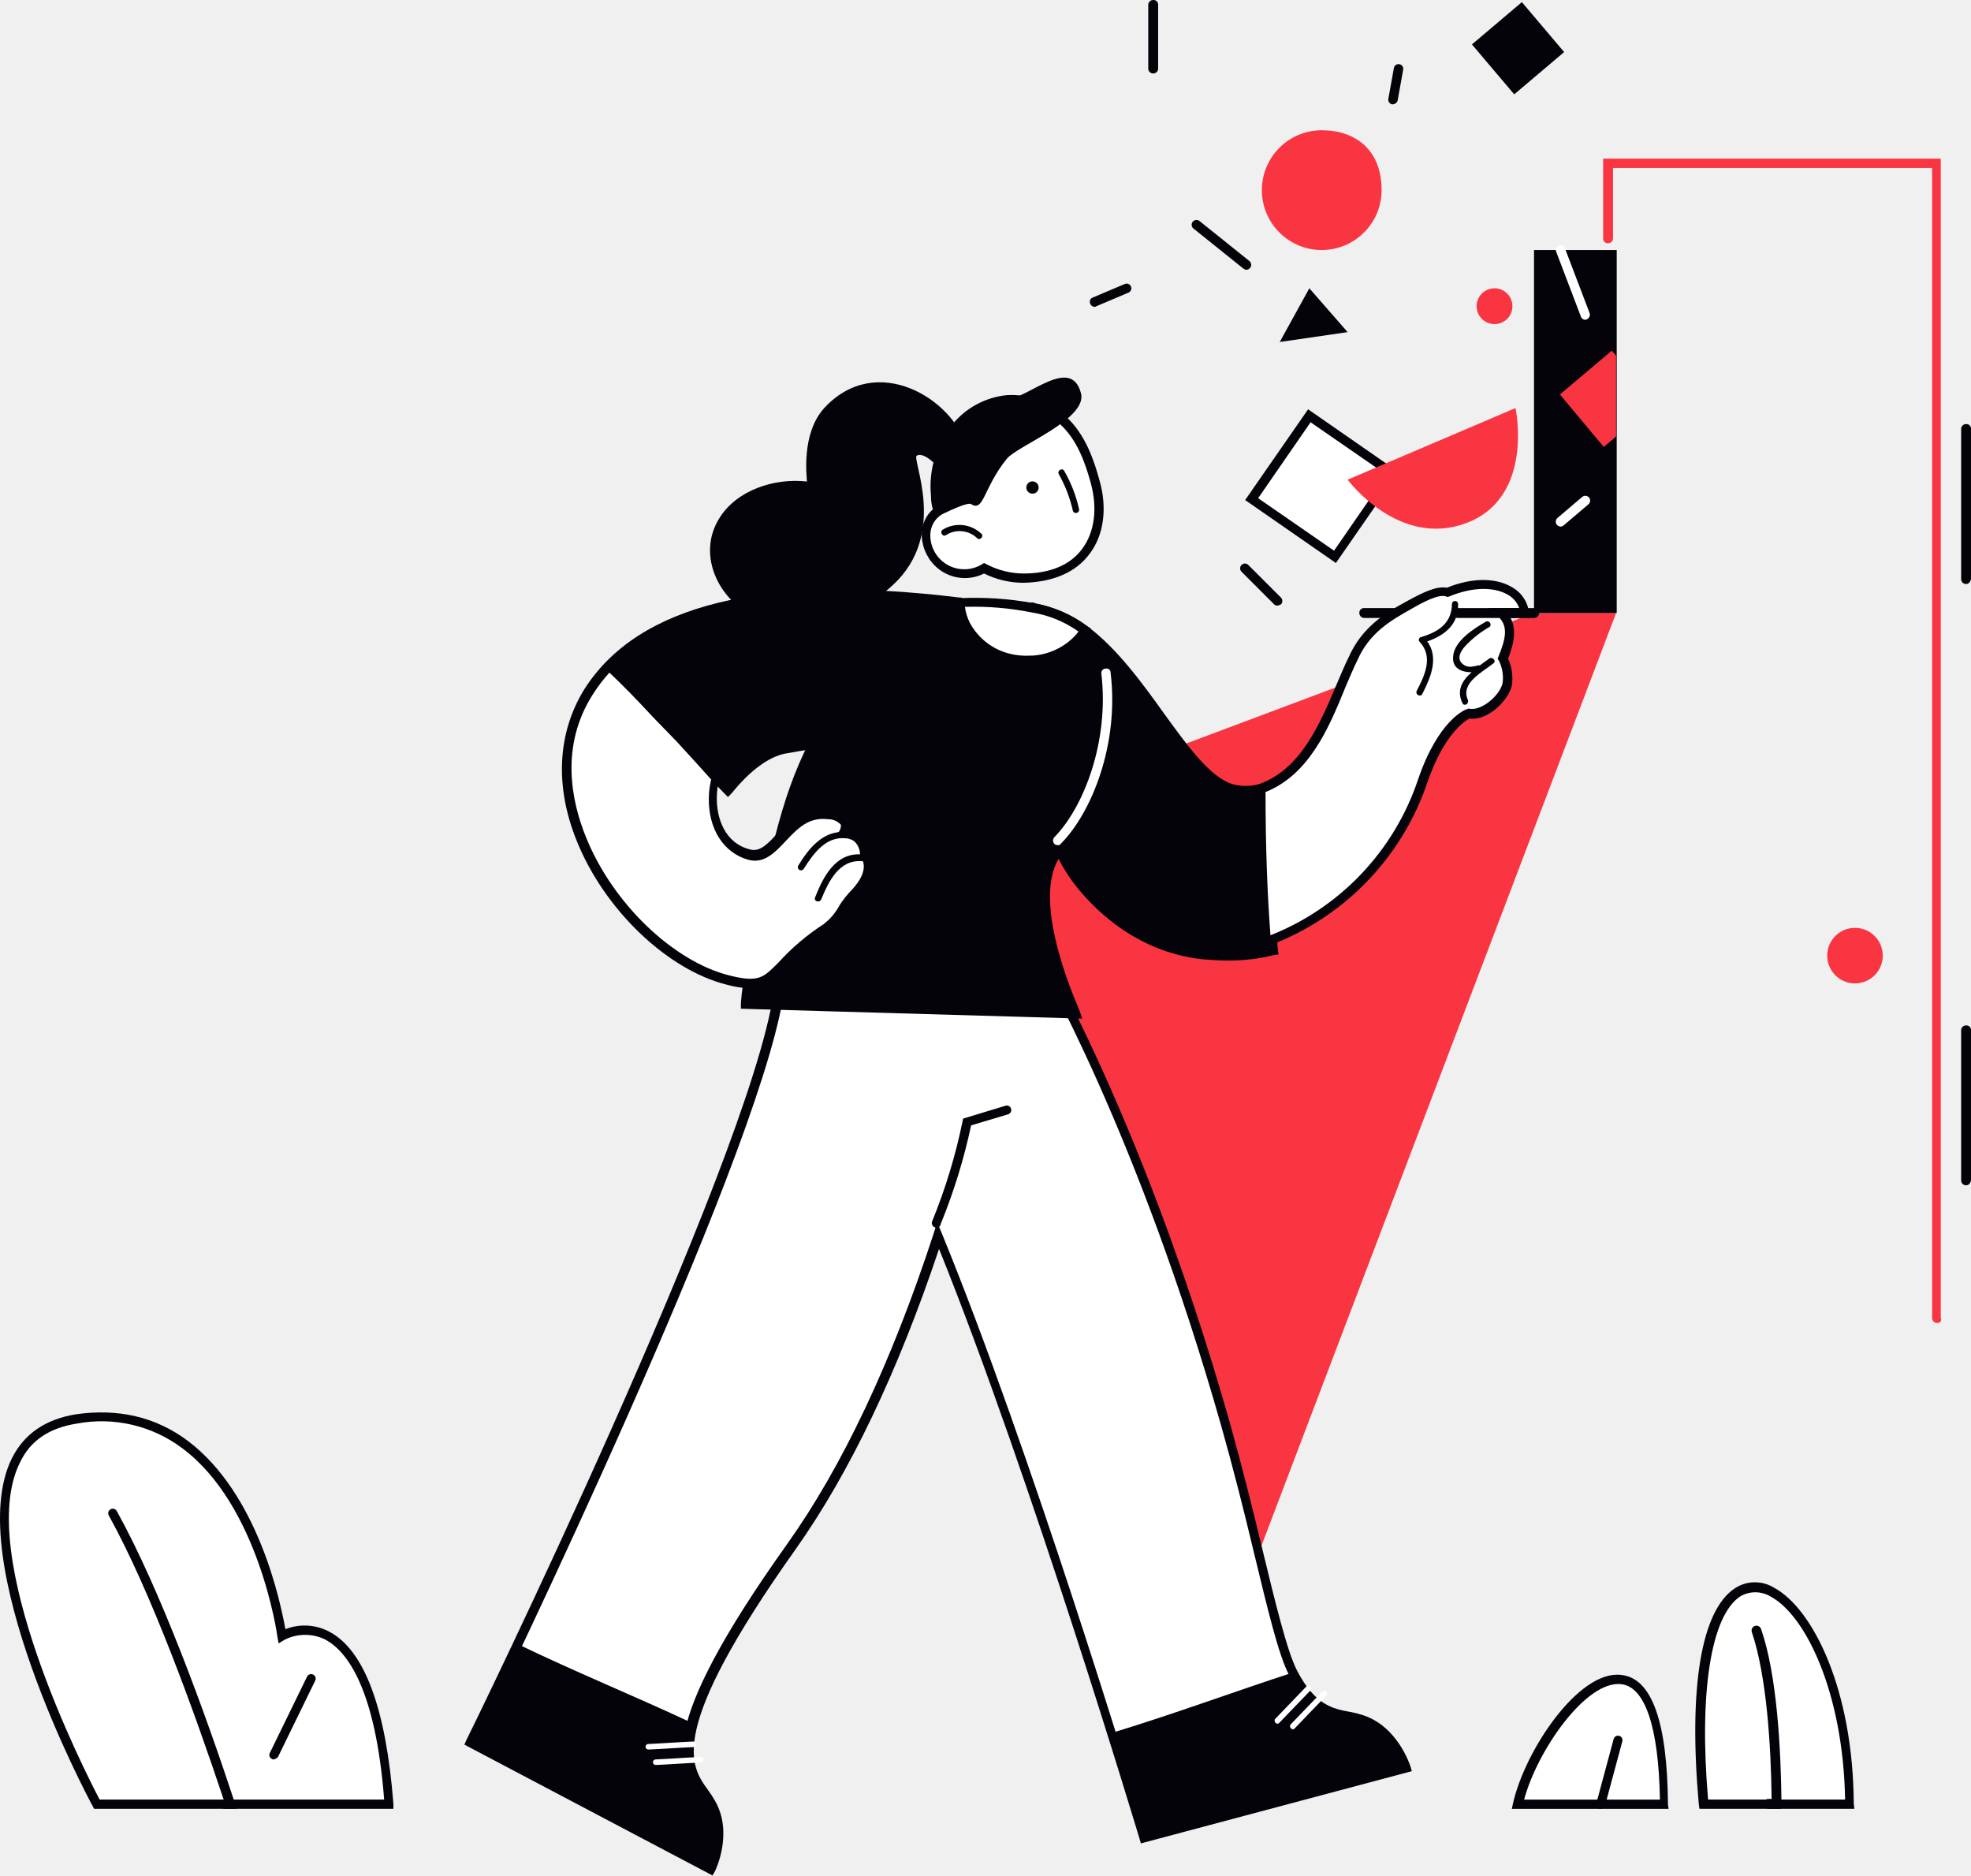
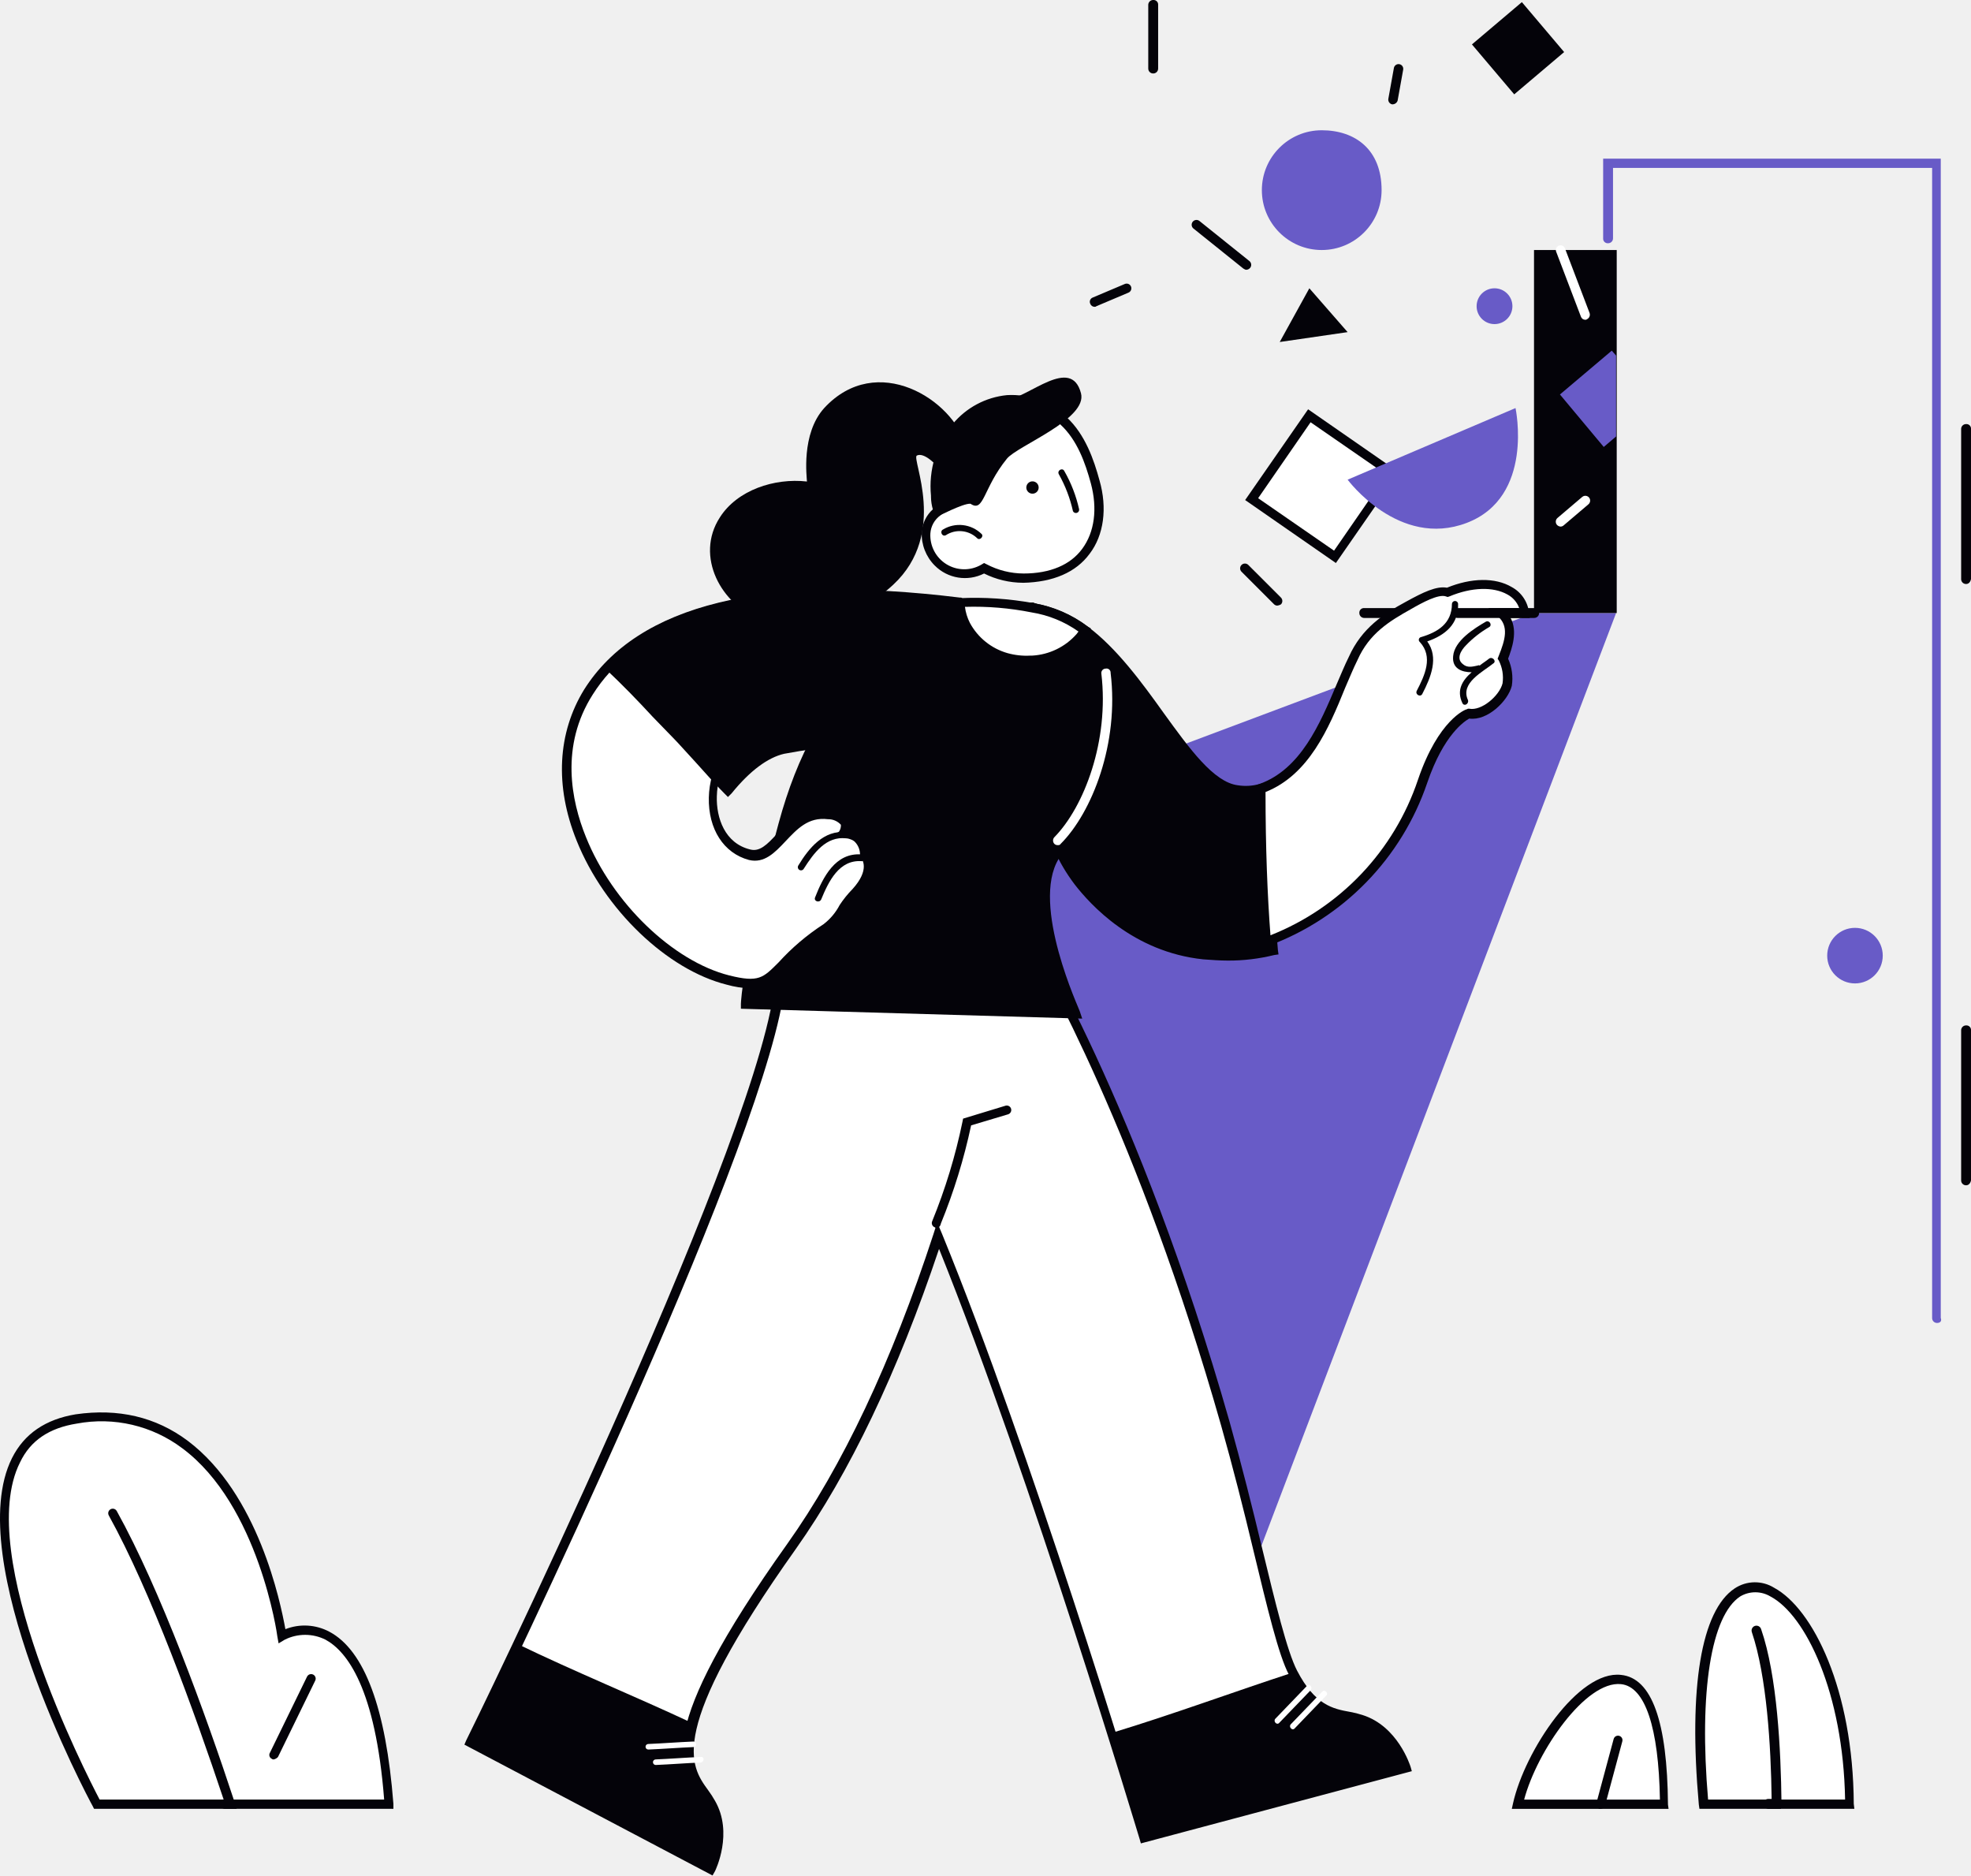
<svg xmlns="http://www.w3.org/2000/svg" width="302.489" height="287.768" viewBox="0 0 302.489 287.768">
  <g id="_78" data-name="78" transform="translate(-180.166 -125.015)">
-     <path id="Path_383" data-name="Path 383" d="M776.1,474.715,673.327,513.267l50.961,130.814L788.7,474.715Z" transform="translate(-360.511 -255.638)" fill="#f93542" />
+     <path id="Path_383" data-name="Path 383" d="M776.1,474.715,673.327,513.267l50.961,130.814L788.7,474.715Z" transform="translate(-360.511 -255.638)" fill="#685BC7" />
    <path id="Path_384" data-name="Path 384" d="M241.58,992.546h-44.8s-29.648-55.13-3.126-59.108c26.523-4.073,31.543,33.343,31.543,33.343S239.117,958.445,241.58,992.546Z" transform="translate(-1.795 -590.748)" fill="#fff" />
    <path id="Path_385" data-name="Path 385" d="M240.543,991.545H194.6l-.189-.379c-.853-1.514-20.176-37.888-12.409-53.424,1.894-3.789,5.21-5.968,9.756-6.725,6.536-.947,12.314.379,17.24,4.073,10.8,8.146,14.209,24.724,14.967,28.89a8.071,8.071,0,0,1,6.725.379c5.4,2.84,8.715,11.746,9.851,26.427Zm-45.089-1.42h43.668c-1.326-17.05-5.683-22.734-9-24.534a6.984,6.984,0,0,0-6.252,0l-.947.568-.19-1.041c0-.191-2.841-20.177-14.587-28.892a20.579,20.579,0,0,0-16.2-3.789c-4.168.663-7.1,2.558-8.714,5.968C176.13,952.519,193.37,986.147,195.454,990.125Z" transform="translate(0 -588.989)" fill="#040309" />
    <path id="Path_386" data-name="Path 386" d="M1068.719,1101.938H1046.27C1049.016,1089.531,1068.434,1065.85,1068.719,1101.938Z" transform="translate(-633.14 -700.141)" fill="#fff" />
    <path id="Path_387" data-name="Path 387" d="M1066.807,1100.9H1042.75l.188-.853c1.8-8.05,10.041-20.461,16.577-19.7,4.737.473,7.1,7.2,7.2,19.891Zm-22.164-1.42h20.838c-.188-11.085-2.273-17.336-5.966-17.715C1054.114,1081.193,1046.631,1091.992,1044.644,1099.475Z" transform="translate(-630.567 -698.339)" fill="#040309" />
    <path id="Path_388" data-name="Path 388" d="M1173.3,1063.633h-22.449C1146.309,1011.726,1173.022,1027.545,1173.3,1063.633Z" transform="translate(-709.214 -661.836)" fill="#fff" />
    <path id="Path_389" data-name="Path 389" d="M1171.841,1062.4h-23.778l-.094-.664c-1.609-18,.379-29.744,5.5-33.152a5.6,5.6,0,0,1,6.063-.1c5.966,3.222,12.123,15.63,12.217,33.154Zm-22.449-1.42h21.026c-.282-16.389-6.06-28.323-11.461-31.166a4.532,4.532,0,0,0-4.64,0C1149.865,1032.751,1147.969,1044.4,1149.392,1060.981Z" transform="translate(-707.086 -659.844)" fill="#040309" />
    <path id="Path_390" data-name="Path 390" d="M1184.124,1080.583h-1.9a.748.748,0,0,1-.756-.758.7.7,0,0,1,.756-.759h.476c-.1-8.145-.759-18.85-3.031-25.574a.749.749,0,1,1,1.42-.473c2.461,7.1,3.031,18.471,3.125,26.712Z" transform="translate(-730.642 -678.026)" fill="#040309" />
    <path id="Path_391" data-name="Path 391" d="M1091.589,1126.408h-.191a.677.677,0,0,1-.474-.853l2.652-9.85a.69.69,0,1,1,1.326.379l-2.652,9.85A.711.711,0,0,1,1091.589,1126.408Z" transform="translate(-665.766 -723.851)" fill="#040309" />
    <path id="Path_392" data-name="Path 392" d="M261.635,1031.735h-1.8a.748.748,0,0,1-.758-.758.632.632,0,0,1,.568-.662c-4.547-13.64-11.177-31.922-17.619-43.574a.7.7,0,1,1,1.231-.663c6.631,11.935,13.545,30.879,18.092,44.71Z" transform="translate(-45.153 -629.178)" fill="#040309" />
    <path id="Path_393" data-name="Path 393" d="M334.507,1093.153a.349.349,0,0,1-.284-.094.657.657,0,0,1-.284-.947l5.684-11.652a.7.7,0,1,1,1.231.662l-5.684,11.652A1.209,1.209,0,0,1,334.507,1093.153Z" transform="translate(-112.342 -698.173)" fill="#040309" />
    <path id="Path_394" data-name="Path 394" d="M592,783.385s-1.8-5.872-6.915-7.483c-2.936-.947-6.82-.188-10.42-7.1-2.557-5.022-5.873-22.355-10.419-38.174-14.019-49.446-30.785-75.968-30.785-75.968l-10.988,10.135h-26.9C491.5,691.5,448.3,779.6,448.3,779.6l36.847,19.418s2.652-5.5,0-10.135-10.514-7.2,12.409-39.405c9.946-14.019,17.334-31.922,22.544-47.741,14.682,35.805,31.543,92.357,31.543,92.357Z" transform="translate(-196.014 -387.179)" fill="#fff" />
    <path id="Path_395" data-name="Path 395" d="M483.211,796.876,445.132,776.8l.284-.664c.474-.853,43.194-88.282,47.172-114.615l.095-.568h27.186l11.367-10.514.474.758c.189.284,16.956,27.186,30.88,76.157,1.8,6.441,3.5,13.167,4.926,19.133,2.084,8.621,3.884,16.01,5.4,18.947,2.747,5.3,5.494,5.872,8.146,6.345a13.928,13.928,0,0,1,1.895.473c5.4,1.705,7.294,7.674,7.388,7.956l.189.664-41.583,11.082-.189-.662c-.189-.57-16.482-55.035-30.785-90.557-6.346,18.945-13.735,34.385-21.976,46.035-19.987,28.132-16.2,33.248-13.451,37.038a15.431,15.431,0,0,1,1.042,1.609c2.842,4.925.095,10.609,0,10.8Zm-36.184-20.65,35.521,18.756c.568-1.514,1.705-5.493-.284-8.809a13.592,13.592,0,0,0-1.042-1.42c-3.221-4.357-7.2-9.758,13.451-38.744,8.431-11.839,16.009-27.848,22.449-47.55l.568-1.8.758,1.8c13.64,33.343,29.459,85.347,31.353,91.786l38.836-10.418c-.663-1.517-2.463-5.116-6.157-6.254a11.426,11.426,0,0,0-1.705-.379c-2.652-.473-6.062-1.135-9.093-7.1-1.61-3.031-3.315-10.229-5.494-19.229-1.421-5.967-3.126-12.692-4.925-19.039-12.6-44.331-27.47-70.474-30.217-75.116l-10.514,9.662H494.009C489.557,688.419,450.815,768.365,447.026,776.227Z" transform="translate(-193.695 -384.093)" fill="#040309" />
    <path id="Path_396" data-name="Path 396" d="M842.4,1079.01c-9.283,3.031-18.471,6.442-27.849,9.283,3.031,9.756,4.926,16.009,4.926,16.009l40.257-10.8s-1.8-5.872-6.915-7.483C849.88,1085.261,846,1086.02,842.4,1079.01Z" transform="translate(-463.746 -697.391)" fill="#040309" />
    <path id="Path_397" data-name="Path 397" d="M912.358,1086.318c-1.61,1.705-3.22,3.317-4.831,5.022-.379.379.189,1.041.568.662,1.61-1.705,3.221-3.314,4.831-5.019C913.305,1086.509,912.737,1085.844,912.358,1086.318Z" transform="translate(-531.625 -702.614)" fill="#fff" />
    <path id="Path_398" data-name="Path 398" d="M921.163,1089.622c-1.61,1.705-3.221,3.314-4.831,5.019-.379.379.19,1.044.568.664,1.61-1.705,3.22-3.317,4.831-5.022C922.205,1089.9,921.542,1089.242,921.163,1089.622Z" transform="translate(-538.062 -705.065)" fill="#fff" />
    <path id="Path_399" data-name="Path 399" d="M482.4,1074.936c-8.9-4.169-18-7.862-26.807-12.126-4.357,9.188-7.294,15.157-7.294,15.157l36.847,19.418s2.652-5.5,0-10.135C483.73,1084.5,480.414,1082.513,482.4,1074.936Z" transform="translate(-196.014 -685.548)" fill="#040309" />
    <path id="Path_400" data-name="Path 400" d="M555.83,1118.46c-2.273.094-4.641.282-6.915.377a.426.426,0,0,0,0,.853c2.273-.094,4.641-.282,6.915-.377A.426.426,0,0,0,555.83,1118.46Z" transform="translate(-269.252 -726.23)" fill="#fff" />
    <path id="Path_401" data-name="Path 401" d="M560.06,1127.24c-2.273.094-4.642.285-6.915.379a.426.426,0,0,0,0,.853c2.273-.094,4.642-.285,6.915-.379C560.629,1128,560.629,1127.146,560.06,1127.24Z" transform="translate(-272.344 -732.643)" fill="#fff" />
    <path id="Path_402" data-name="Path 402" d="M712.526,774.421a.348.348,0,0,1-.284-.095.692.692,0,0,1-.379-.947,86.474,86.474,0,0,0,4.642-15.251l.095-.474,6.536-1.989a.69.69,0,0,1,.379,1.326l-5.684,1.7a89.026,89.026,0,0,1-4.641,15.061C713.094,774.232,712.81,774.421,712.526,774.421Z" transform="translate(-388.627 -461.001)" fill="#040309" />
    <path id="Path_403" data-name="Path 403" d="M729.852,356.331a11.321,11.321,0,0,0-8.62-3.221c-6.82.568-11.745,7.2-10.988,14.777v.095a18.979,18.979,0,0,0,.379,2.273c-2.652,1.894-2.178,5.873-.095,7.862a5.833,5.833,0,0,0,7.1.947,12.417,12.417,0,0,0,6.063,1.421c9.662-.095,13.166-7.2,10.988-14.777C733.83,362.3,732.5,358.7,729.852,356.331Z" transform="translate(-386.44 -166.715)" fill="#fff" />
    <path id="Path_404" data-name="Path 404" d="M721.588,379.081a13.472,13.472,0,0,1-5.968-1.421,6.518,6.518,0,0,1-7.578-1.231,6.849,6.849,0,0,1-1.989-5.115,5.177,5.177,0,0,1,1.705-3.5,7.074,7.074,0,0,1-.284-1.894v-.189a15.1,15.1,0,0,1,3.315-10.988,12.392,12.392,0,0,1,8.336-4.452,12.181,12.181,0,0,1,9.188,3.41c2.842,2.652,4.168,6.536,5.02,9.662,1.231,4.263.663,8.43-1.516,11.272-2.084,2.841-5.589,4.357-10.23,4.452Zm-5.968-3.031.379.189a12.318,12.318,0,0,0,5.684,1.421c4.073,0,7.2-1.326,9-3.789,1.894-2.557,2.368-6.157,1.326-10.041-.852-3.126-2.084-6.631-4.642-9a10.3,10.3,0,0,0-8.146-3.031,11.079,11.079,0,0,0-7.389,3.978A13.848,13.848,0,0,0,708.8,365.82v.095a19.531,19.531,0,0,0,.379,2.084l.095.474-.379.284a3.72,3.72,0,0,0-1.516,2.747,5.21,5.21,0,0,0,7.767,4.831Z" transform="translate(-384.429 -164.648)" fill="#040309" />
    <path id="Path_405" data-name="Path 405" d="M767.594,400.828a.947.947,0,1,0-1.188.618A.947.947,0,0,0,767.594,400.828Z" transform="translate(-428.069 -200.724)" fill="#040309" />
    <path id="Path_406" data-name="Path 406" d="M787.226,398.887a21.01,21.01,0,0,0-2.273-5.873c-.284-.568-1.137-.095-.852.473a20.751,20.751,0,0,1,2.178,5.684A.5.5,0,0,0,787.226,398.887Z" transform="translate(-441.447 -195.726)" fill="#040309" />
    <path id="Path_407" data-name="Path 407" d="M723.433,425.831a4.87,4.87,0,0,0-5.968-.663c-.474.284-.095,1.137.473.853a3.871,3.871,0,0,1,4.831.473C723.149,426.873,723.812,426.21,723.433,425.831Z" transform="translate(-392.62 -218.881)" fill="#040309" />
    <path id="Path_408" data-name="Path 408" d="M717.806,359.778c2.084,1.421,1.894-2.368,5.589-6.915,1.61-1.989,12.409-6.062,11.367-10.04-1.516-5.778-8.052.663-11.272.947a13.171,13.171,0,0,0-10.7,17.9C712.786,361.767,716.669,359.683,717.806,359.778Z" transform="translate(-388.698 -157.469)" fill="#040309" />
    <path id="Path_409" data-name="Path 409" d="M620.892,356.8c1.61-2.084,1.421-2.463,3.694-3.883-1.989-7.2-13.735-14.587-21.786-5.873-3.6,3.978-2.652,10.7-2.652,11.272-5.02-.568-10.7,1.326-13.356,5.494-3.884,5.968.189,13.545,6.441,15.724,6.915,2.368,14.872-.474,20.176-5.4,8.43-7.862,2.747-19.323,3.6-19.8C618.145,353.772,620.04,355.761,620.892,356.8Z" transform="translate(-296.141 -159.419)" fill="#040309" />
    <path id="Path_410" data-name="Path 410" d="M961.354,473.408h-4.831a.747.747,0,0,1-.758-.758.7.7,0,0,1,.758-.758h4.831a.758.758,0,0,1,0,1.515Z" transform="translate(-566.98 -253.575)" fill="#040309" />
    <path id="Path_411" data-name="Path 411" d="M804.411,499.391a9.144,9.144,0,0,1-3.6.189c-7.294-1.042-13.735-17.334-23.4-24.533a19.909,19.909,0,0,0-8.051-3.5s-.095,3.22,0,8.146c.095,8.336,5.02,15.251,3.315,25.291-.663,3.694,7.578,18.282,23.018,19.892a33.2,33.2,0,0,0,10.7-.568C806.021,521.461,805.074,504.222,804.411,499.391Z" transform="translate(-430.685 -253.319)" fill="#040309" />
    <path id="Path_412" data-name="Path 412" d="M797.231,523.662c-1.231,0-2.463-.095-3.789-.189-10.8-1.137-17.334-8.43-19.7-11.461-2.652-3.5-4.263-7.294-3.884-9.188,1.042-5.778-.284-10.514-1.515-15.156a42.9,42.9,0,0,1-1.8-9.946c-.095-4.831,0-8.052,0-8.146v-.852l.852.095a19.158,19.158,0,0,1,8.336,3.6c4.452,3.315,8.336,8.62,11.651,13.261,3.978,5.494,7.673,10.609,11.367,11.083a7.777,7.777,0,0,0,3.315-.189l.758-.19.095.758c.474,3.22,1.042,11.935,1.516,18.281.189,3.126.379,5.684.474,6.631l.095.663-.663.095A29.185,29.185,0,0,1,797.231,523.662Zm-29.269-53.329v7.2a41.41,41.41,0,0,0,1.705,9.567c1.231,4.736,2.557,9.662,1.515,15.819-.189,1.326.947,4.547,3.6,8.146,2.179,2.936,8.431,9.851,18.755,10.893a34.147,34.147,0,0,0,9.851-.379c-.095-1.231-.284-3.41-.379-5.968-.379-5.873-.947-13.83-1.421-17.429a8.141,8.141,0,0,1-3.031,0c-4.357-.568-8.051-5.778-12.314-11.745-3.5-4.831-7.1-9.757-11.367-12.977A19.025,19.025,0,0,0,767.962,470.333Z" transform="translate(-428.622 -251.258)" fill="#040309" />
    <path id="Path_413" data-name="Path 413" d="M936.527,462.867h3.7c-.473-3.884-5.589-5.778-11.84-3.126-1.326-.474-3.7.758-6.063,1.989-3.315,1.8-6.536,3.884-8.43,8.146-3.315,7.01-5.873,16.955-14.114,19.987,0,7.578.19,15.913.853,23.4a39.678,39.678,0,0,0,23.87-24.628c3.126-9,7.1-10.419,7.1-10.419,2.37.474,5.4-2.273,5.969-4.452a6.178,6.178,0,0,0-.664-3.978C937.571,467.982,938.9,464.951,936.527,462.867Z" transform="translate(-526.049 -243.79)" fill="#fff" />
    <path id="Path_414" data-name="Path 414" d="M897.9,512.275l-.095-.947c-.568-6.536-.853-14.4-.853-23.492v-.473l.474-.19c6.347-2.273,9.283-9.188,11.84-15.251.663-1.515,1.231-2.936,1.894-4.263,1.989-4.452,5.4-6.631,8.715-8.43,2.747-1.516,4.736-2.463,6.346-2.179,3.7-1.515,7.389-1.61,9.947-.095a5.13,5.13,0,0,1,2.652,3.978l.094.758H935.98c1.138,2.084.191,4.736-.377,6.252a7.355,7.355,0,0,1,.568,4.168c-.568,2.273-3.693,5.4-6.536,5.02-.662.379-3.884,2.368-6.441,9.851a40.6,40.6,0,0,1-24.344,25.007Zm.474-23.871c0,8.431.284,15.819.758,21.976a39.005,39.005,0,0,0,22.639-23.87c3.125-9.188,7.294-10.8,7.483-10.8l.191-.095h.188c1.894.379,4.643-1.989,5.116-3.884a5.876,5.876,0,0,0-.57-3.5l-.188-.284.188-.474c.95-2.368,1.611-4.547-.188-6.062l-1.42-1.231h4.737a3.861,3.861,0,0,0-1.8-2.084c-2.179-1.231-5.492-1.137-8.9.284l-.285.095-.283-.095c-1.138-.379-3.6.947-5.4,1.989-3.221,1.8-6.347,3.694-8.146,7.767-.663,1.326-1.231,2.747-1.894,4.262C908.038,478.743,905.007,485.753,898.376,488.4Z" transform="translate(-523.988 -241.859)" fill="#040309" />
    <path id="Path_415" data-name="Path 415" d="M1014.742,485.172c-.474.379-.947.663-1.42,1.042-.1,0-.191-.095-.285,0-.853.189-1.611.379-2.273-.19-1.138-.852-.285-2.178.474-2.936a15.962,15.962,0,0,1,3.5-2.747c.568-.284.094-1.137-.474-.853-1.8,1.042-4.831,2.936-5.022,5.3-.188,1.894,1.326,2.463,2.843,2.463-1.42,1.231-2.37,2.747-1.42,4.736.283.568,1.041.095.853-.474-1.232-2.652,2.367-4.357,3.978-5.683C1015.877,485.456,1015.215,484.793,1014.742,485.172Z" transform="translate(-606.064 -259.086)" fill="#040309" />
    <path id="Path_416" data-name="Path 416" d="M1021.442,473.408H1009.7a.747.747,0,0,1-.758-.758.7.7,0,0,1,.758-.758h11.744a.758.758,0,1,1,0,1.515Z" transform="translate(-605.851 -253.575)" fill="#040309" />
    <path id="Path_417" data-name="Path 417" d="M994.709,468.267a.476.476,0,0,0-.947,0c0,3.031-2.179,4.357-4.736,5.115a.43.43,0,0,0-.189.758c2.084,2.273.758,5.115-.474,7.483-.284.568.568,1.042.853.474,1.326-2.557,2.558-5.589.758-8.052C992.721,473.1,994.806,471.393,994.709,468.267Z" transform="translate(-590.768 -250.613)" fill="#040309" />
    <path id="Path_418" data-name="Path 418" d="M649.76,471.542c-21.123,2.368-32.585,12.125-38.363,33.343-5.4,20.081-5.683,27.47-5.683,27.47l50.488,1.421s-7.767-16.577-3.22-24.06C657.623,502.232,672.3,480.825,649.76,471.542Z" transform="translate(-311.084 -253.319)" fill="#040309" />
    <path id="Path_419" data-name="Path 419" d="M655.277,532.566l-52.382-1.516v-.758c0-.284.379-7.768,5.778-27.659,5.778-21.313,17.429-31.448,38.932-33.911h.189l.19.095c6.346,2.557,10.325,6.347,11.935,11.177,3.126,9.567-3.789,20.744-7.483,26.807-.284.474-.568.852-.758,1.231-4.357,7.1,3.22,23.207,3.22,23.4ZM604.41,529.63l48.688,1.421c-1.61-3.789-6.82-16.956-2.747-23.681a8.638,8.638,0,0,1,.758-1.231c3.6-5.778,10.325-16.671,7.388-25.575-1.421-4.358-5.115-7.862-10.893-10.325-21.029,2.463-31.922,11.935-37.51,32.869C605.642,519.4,604.6,527.357,604.41,529.63Z" transform="translate(-309.024 -251.258)" fill="#040309" />
    <path id="Path_420" data-name="Path 420" d="M781.684,533.449a.724.724,0,0,1-.474-.189.744.744,0,0,1,0-1.042c4.547-4.642,8.431-14.777,7.2-25.1a.671.671,0,0,1,.663-.758.625.625,0,0,1,.758.663c1.326,10.8-2.842,21.408-7.673,26.239C782.063,533.449,781.873,533.449,781.684,533.449Z" transform="translate(-439.22 -278.756)" fill="#fff" />
    <path id="Path_421" data-name="Path 421" d="M563.909,465.194c-18.66-2.368-46.225-3.315-57.023,13.735-10.7,17.05,6.63,40.542,21.407,44.141,7.862,1.894,5.589-1.61,14.967-8.052,2.463-1.61,2.747-4.168,4.452-5.3,2.463-1.705,2.652-3.126,1.516-4.452,0,0,.568-5.02-3.5-4.547,0,0,1.989-2.557-2.273-3.126-6.252-.853-7.767,7.294-11.935,6.252-8.336-2.178-7.1-17.334,1.705-19.229s24.628-2.273,24.628-2.273l12.03-12.788Z" transform="translate(-236.411 -247.727)" fill="#fff" />
    <path id="Path_422" data-name="Path 422" d="M529.668,522.564a15.294,15.294,0,0,1-3.6-.568c-9.093-2.273-18.755-11.461-23.018-22.07-3.41-8.43-2.936-16.577,1.137-23.207,8.241-13.072,27.659-17.808,57.686-14.114h.19l6.915,5.02-12.788,13.64h-.284c-.189,0-15.819.379-24.533,2.178-4.547.947-6.725,5.683-6.82,9.662-.095,3.315,1.231,7.2,5.115,8.146,1.421.379,2.557-.663,4.168-2.463,1.8-1.894,4.073-4.357,7.767-3.884,1.705.189,2.747.852,3.126,1.8a2.173,2.173,0,0,1,.095,1.326,3.036,3.036,0,0,1,1.895.947,5.543,5.543,0,0,1,1.231,4.168,2.9,2.9,0,0,1,.663,2.084c-.095,1.042-.947,2.084-2.463,3.126a5.536,5.536,0,0,0-1.516,1.989,9.194,9.194,0,0,1-2.842,3.315,38.618,38.618,0,0,0-6.631,5.684C533.173,521.427,532.131,522.564,529.668,522.564Zm13.924-59.771c-19.134,0-31.922,4.926-38.079,14.682-5.02,7.862-3.315,16.293-1.042,21.881,4.073,10.135,13.356,19.039,21.976,21.218,4.547,1.137,5.21.379,7.578-1.989a35.013,35.013,0,0,1,6.915-5.873,8.877,8.877,0,0,0,2.463-2.936,16.181,16.181,0,0,1,1.989-2.463c2.652-2.936,1.516-4.547,1.231-4.831a.57.57,0,0,1-.095-.379,2.786,2.786,0,0,0-.758-1.989c-.758-.852-3.5-.758-3.5-.758l1.042-.852a1.7,1.7,0,0,0,.284-1.042,2.6,2.6,0,0,0-1.989-.852c-3.031-.379-4.736,1.515-6.536,3.41-1.61,1.705-3.221,3.41-5.589,2.842-3.884-1.042-6.252-4.736-6.157-9.567.095-4.547,2.652-9.946,7.957-11.083,8.146-1.705,22.26-2.178,24.534-2.273l11.272-12.03-5.3-3.883A164.244,164.244,0,0,0,543.592,462.793Z" transform="translate(-234.376 -245.896)" fill="#040309" />
    <path id="Path_423" data-name="Path 423" d="M581.944,465.293c-16.956-2.084-41.394-3.126-53.708,9.662,3.6,3.41,6.82,7.009,10.325,10.609,1.989,2.084,5.778,6.536,7.862,8.525,1.8-2.273,5.02-5.589,8.525-6.347a118.993,118.993,0,0,1,19.418-2.084l13.83-16.008Z" transform="translate(-254.446 -247.827)" fill="#040309" />
    <path id="Path_424" data-name="Path 424" d="M543.244,493.6l-.568-.568c-1.137-1.137-2.842-3.031-4.452-4.831-1.326-1.421-2.558-2.841-3.41-3.694-1.042-1.042-2.084-2.178-3.126-3.22-2.273-2.463-4.736-5.02-7.2-7.294l-.473-.473.473-.474c9.662-9.946,27.47-13.167,54.371-9.851h.19l6.82,5.02-14.493,16.766h-.284a121.242,121.242,0,0,0-19.229,1.989c-2.463.568-5.21,2.558-8.052,6.063ZM526.1,473.422c2.273,2.273,4.547,4.641,6.725,6.915,1.042,1.042,2.084,2.179,3.126,3.221.852.947,2.084,2.273,3.41,3.789s2.747,3.126,3.884,4.263c2.936-3.41,5.778-5.4,8.43-5.968a124.144,124.144,0,0,1,19.229-2.084L583.975,468.4l-5.3-3.884C553.1,461.3,535.476,464.328,526.1,473.422Z" transform="translate(-251.361 -246.295)" fill="#040309" />
    <path id="Path_425" data-name="Path 425" d="M642.865,599.632c-3.5-.379-5.778,2.463-7.388,5.115a.488.488,0,1,0,.852.474c1.516-2.368,3.41-5.02,6.536-4.642C643.433,600.674,643.433,599.727,642.865,599.632Z" transform="translate(-332.796 -346.93)" fill="#040309" />
    <path id="Path_426" data-name="Path 426" d="M652.187,612.366c-3.978-.284-5.873,3.5-7.1,6.631-.19.568.663.852.947.284,1.137-2.747,2.747-6.157,6.252-5.873C652.755,613.408,652.755,612.461,652.187,612.366Z" transform="translate(-339.844 -356.253)" fill="#040309" />
    <path id="Path_427" data-name="Path 427" d="M747.146,472.828c0,.095-.095.095-.095.19l-.568.852a9.9,9.9,0,0,1-7.294,3.6h-.379a11.66,11.66,0,0,1-3.694-.379,10.131,10.131,0,0,1-6.252-5.02,8.765,8.765,0,0,1-.947-3.5,48.26,48.26,0,0,1,11.177.758A17.638,17.638,0,0,1,747.146,472.828Z" transform="translate(-400.417 -251.101)" fill="#fff" />
    <path id="Path_428" data-name="Path 428" d="M735.99,476.428a12.034,12.034,0,0,1-3.221-.474,10.314,10.314,0,0,1-7.673-9.188V466.1h.663a49.906,49.906,0,0,1,11.367.758,19.159,19.159,0,0,1,8.336,3.6l.474.284-.189.474a.33.33,0,0,1-.095.189,8.177,8.177,0,0,1-.663.947,11.054,11.054,0,0,1-7.862,3.884h-.379A1.138,1.138,0,0,1,735.99,476.428Zm-9.378-9a7.444,7.444,0,0,0,.758,2.463,9.535,9.535,0,0,0,5.778,4.641,10.776,10.776,0,0,0,3.5.379h.284a9.8,9.8,0,0,0,6.82-3.315c.095-.095.19-.284.284-.379a17.074,17.074,0,0,0-7.2-2.936A45.249,45.249,0,0,0,726.612,467.43Z" transform="translate(-398.356 -249.301)" fill="#040309" />
-     <path id="Path_429" data-name="Path 429" d="M1146.113,394.166a.747.747,0,0,1-.756-.758V216.939h-48.973v10.8a.748.748,0,0,1-.759.758.7.7,0,0,1-.756-.758V215.518h51.813V393.409C1146.871,393.882,1146.587,394.166,1146.113,394.166Z" transform="translate(-668.668 -66.16)" fill="#f93542" />
-     <path id="Path_430" data-name="Path 430" d="M1226.963,662.831a4.263,4.263,0,1,0-4.263-4.263A4.264,4.264,0,0,0,1226.963,662.831Z" transform="translate(-762.114 -386.923)" fill="#f93542" />
+     <path id="Path_429" data-name="Path 429" d="M1146.113,394.166a.747.747,0,0,1-.756-.758V216.939h-48.973v10.8a.748.748,0,0,1-.759.758.7.7,0,0,1-.756-.758V215.518h51.813V393.409C1146.871,393.882,1146.587,394.166,1146.113,394.166Z" transform="translate(-668.668 -66.16)" fill="#685BC7" />
+     <path id="Path_430" data-name="Path 430" d="M1226.963,662.831a4.263,4.263,0,1,0-4.263-4.263A4.264,4.264,0,0,0,1226.963,662.831Z" transform="translate(-762.114 -386.923)" fill="#685BC7" />
    <path id="Path_431" data-name="Path 431" d="M1299.879,391.48a.747.747,0,0,1-.758-.758V367.7a.748.748,0,0,1,.758-.758.7.7,0,0,1,.756.758v23.018C1300.54,391.2,1300.258,391.48,1299.879,391.48Z" transform="translate(-817.979 -176.857)" fill="#040309" />
    <path id="Path_432" data-name="Path 432" d="M1299.879,734.485a.747.747,0,0,1-.758-.758V710.71a.748.748,0,0,1,.758-.758.7.7,0,0,1,.756.758v23.018C1300.54,734.2,1300.258,734.485,1299.879,734.485Z" transform="translate(-817.979 -427.601)" fill="#040309" />
    <path id="Path_433" data-name="Path 433" d="M915.687,371.063l-12.773-8.842-8.842,12.772,12.772,8.842Z" transform="translate(-521.88 -173.403)" fill="#fff" />
    <path id="Path_434" data-name="Path 434" d="M904.531,382.085l-13.925-9.662,9.662-13.924,13.924,9.662ZM892.6,372.139l11.651,8.052L912.3,368.54l-11.651-8.052Z" transform="translate(-519.347 -170.682)" fill="#040309" />
    <path id="Path_435" data-name="Path 435" d="M1068.113,267.639H1055.42v55.7h12.693Z" transform="translate(-639.829 -104.261)" fill="#040309" />
-     <path id="Path_436" data-name="Path 436" d="M1078.828,325.8V338.21l-1.894,1.61-6.724-8.052,7.956-6.725Z" transform="translate(-650.641 -146.225)" fill="#f93542" />
-     <path id="Path_437" data-name="Path 437" d="M949.069,368.778l25.766-10.988s2.935,13.64-7.483,17.619S949.069,368.778,949.069,368.778Z" transform="translate(-562.084 -170.163)" fill="#f93542" />
-     <path id="Path_438" data-name="Path 438" d="M1025.416,294.965a2.747,2.747,0,1,0-2.746-2.747A2.746,2.746,0,0,0,1025.416,294.965Z" transform="translate(-615.888 -120.221)" fill="#f93542" />
-     <path id="Path_439" data-name="Path 439" d="M918.5,208.506a9.188,9.188,0,1,1-9.188-9.188C914.422,199.318,918.5,202.254,918.5,208.506Z" transform="translate(-526.301 -54.317)" fill="#f93542" />
+     <path id="Path_436" data-name="Path 436" d="M1078.828,325.8V338.21l-1.894,1.61-6.724-8.052,7.956-6.725Z" transform="translate(-650.641 -146.225)" fill="#685BC7" />
+     <path id="Path_437" data-name="Path 437" d="M949.069,368.778l25.766-10.988s2.935,13.64-7.483,17.619S949.069,368.778,949.069,368.778Z" transform="translate(-562.084 -170.163)" fill="#685BC7" />
+     <path id="Path_438" data-name="Path 438" d="M1025.416,294.965a2.747,2.747,0,1,0-2.746-2.747A2.746,2.746,0,0,0,1025.416,294.965Z" transform="translate(-615.888 -120.221)" fill="#685BC7" />
+     <path id="Path_439" data-name="Path 439" d="M918.5,208.506a9.188,9.188,0,1,1-9.188-9.188C914.422,199.318,918.5,202.254,918.5,208.506Z" transform="translate(-526.301 -54.317)" fill="#685BC7" />
    <path id="Path_440" data-name="Path 440" d="M1034.151,133.888l-6.488-7.662L1020,132.715l6.49,7.662Z" transform="translate(-613.936 -0.885)" fill="#040309" />
    <path id="Path_441" data-name="Path 441" d="M910.332,297.712l4.547-8.241,5.873,6.725Z" transform="translate(-533.767 -120.221)" fill="#040309" />
    <path id="Path_442" data-name="Path 442" d="M868.452,258.105c-.189,0-.284-.095-.474-.19l-7.673-6.157a.74.74,0,0,1,.947-1.137l7.673,6.157a.743.743,0,0,1,.095,1.042A.818.818,0,0,1,868.452,258.105Z" transform="translate(-497.001 -91.696)" fill="#040309" />
    <path id="Path_443" data-name="Path 443" d="M972.922,167.747h-.095a.738.738,0,0,1-.568-.853l.853-4.736a.724.724,0,0,1,1.421.284l-.852,4.736A.825.825,0,0,1,972.922,167.747Z" transform="translate(-579.023 -26.724)" fill="#040309" />
    <path id="Path_444" data-name="Path 444" d="M1072.459,276.447a.709.709,0,0,1-.662-.474l-3.79-9.946a.721.721,0,1,1,1.326-.568l3.79,9.946a.776.776,0,0,1-.379.947A.35.35,0,0,1,1072.459,276.447Z" transform="translate(-649.006 -102.366)" fill="#fff" />
    <path id="Path_445" data-name="Path 445" d="M1068.557,412.581a.822.822,0,0,1-.57-.284.751.751,0,0,1,.1-1.042l3.787-3.221a.74.74,0,1,1,.947,1.137l-3.787,3.221A.73.73,0,0,1,1068.557,412.581Z" transform="translate(-648.891 -206.767)" fill="#fff" />
    <path id="Path_446" data-name="Path 446" d="M893.411,452.915a.724.724,0,0,1-.474-.189l-5.021-5.021a.737.737,0,0,1,1.042-1.042l5.02,5.02a.744.744,0,0,1,0,1.042A1.349,1.349,0,0,1,893.411,452.915Z" transform="translate(-517.225 -234.976)" fill="#040309" />
    <path id="Path_447" data-name="Path 447" d="M802.677,290.312a.712.712,0,0,1-.663-.474.692.692,0,0,1,.379-.947l4.926-2.084a.721.721,0,0,1,.568,1.326l-4.926,2.084A.347.347,0,0,1,802.677,290.312Z" transform="translate(-454.529 -118.219)" fill="#040309" />
    <path id="Path_448" data-name="Path 448" d="M836.077,136.287a.747.747,0,0,1-.758-.758v-9.756a.747.747,0,0,1,.758-.758.7.7,0,0,1,.758.758v9.756A.747.747,0,0,1,836.077,136.287Z" transform="translate(-478.93 0)" fill="#040309" />
  </g>
</svg>
